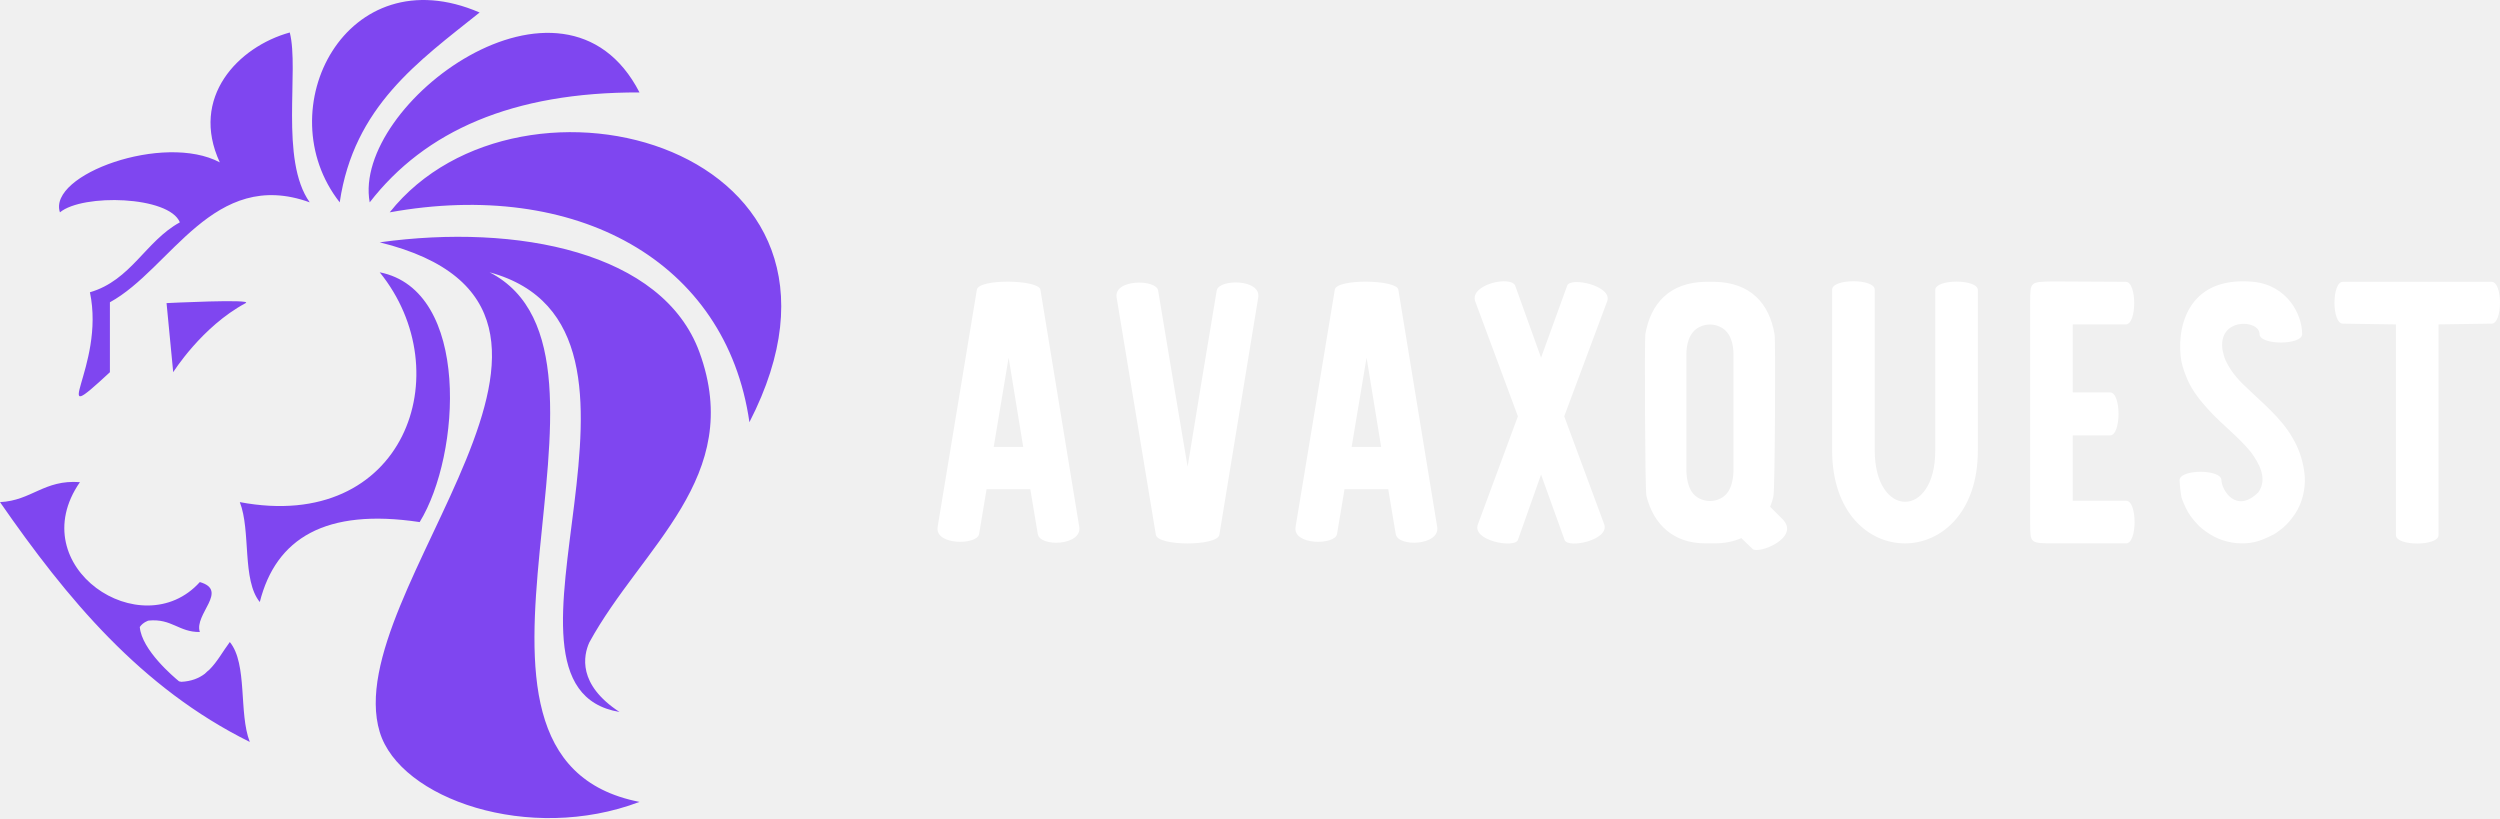
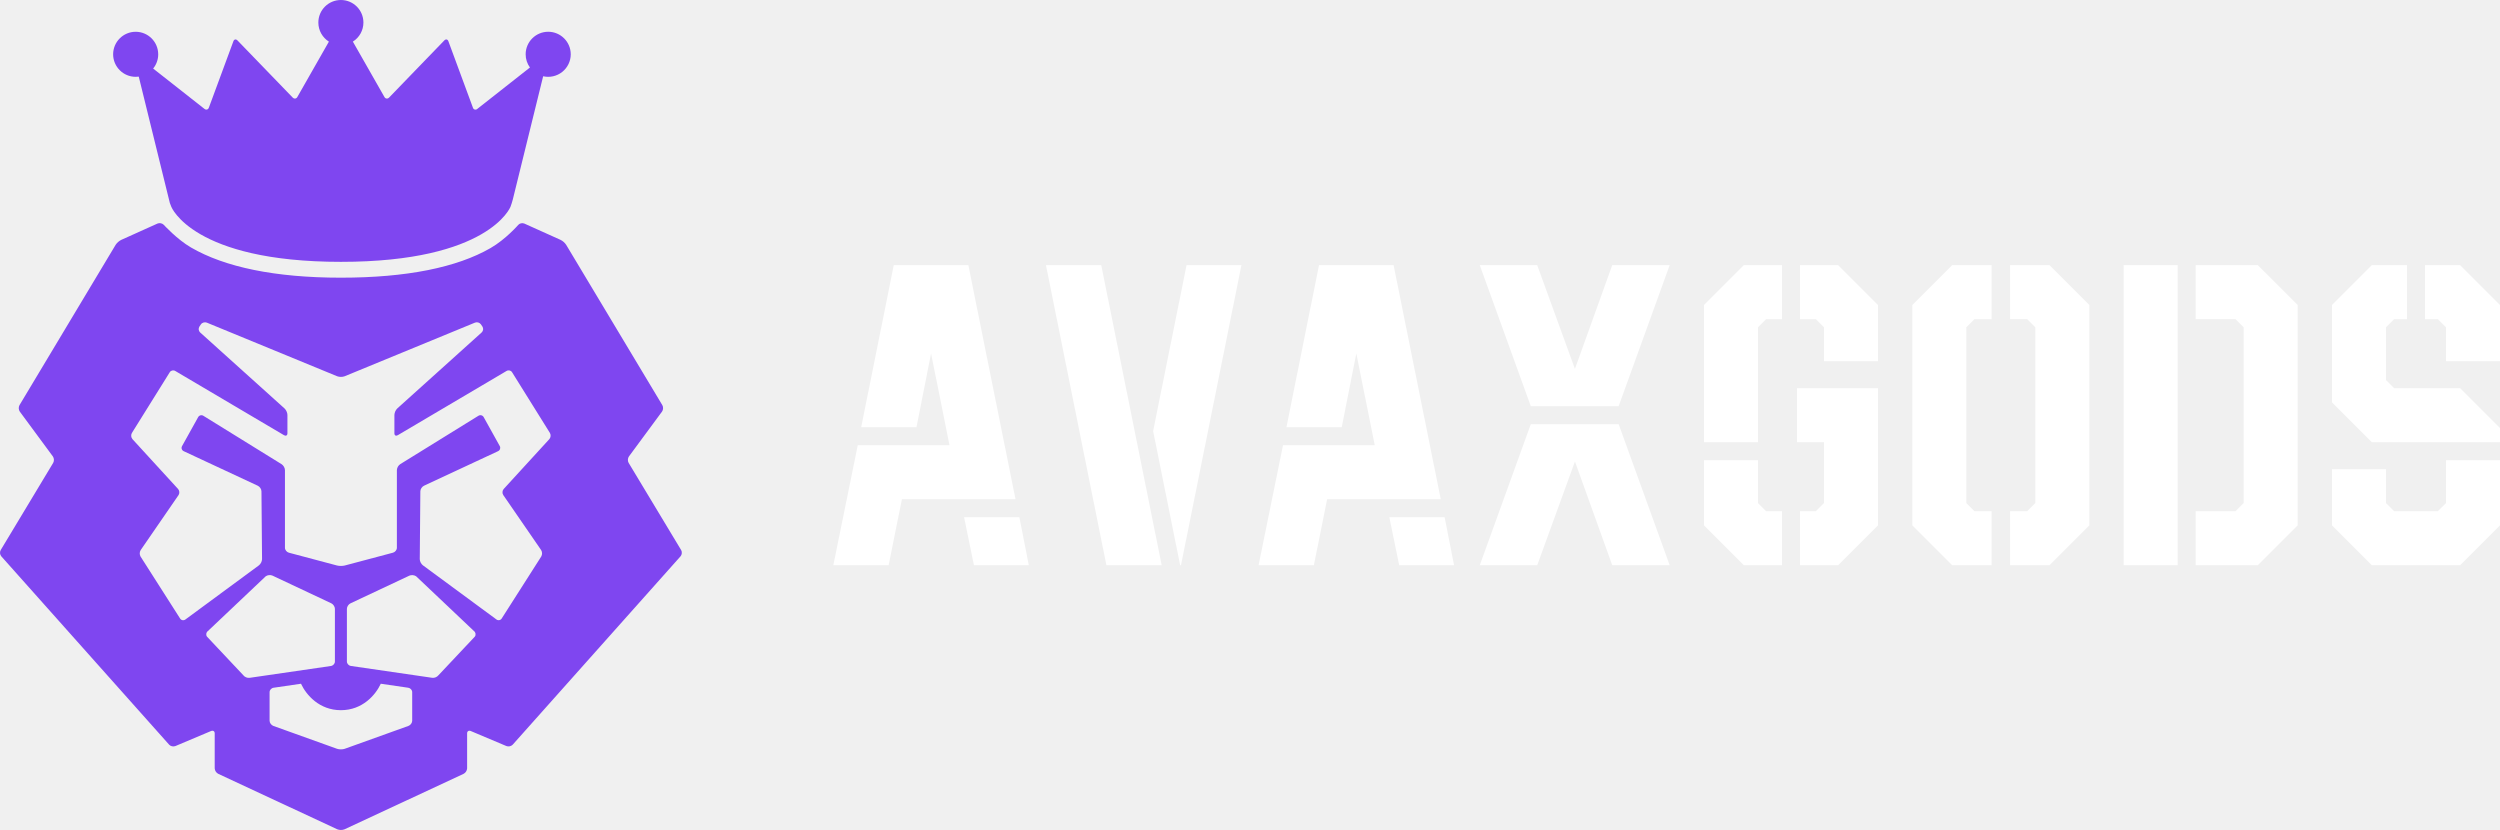
- <svg xmlns="http://www.w3.org/2000/svg" width="320" height="104.715">
-   <path fill="#7f46f0" d="M61.391 1.601C44.315-5.771 34.165 14.045 43.484 25.902 45.289 13.637 53.572 7.851 61.391 1.601zM23.021 28.46c-4.403 2.417-6.232 7.41-11.511 8.952 2.026 9.609-5.885 18.066 2.558 10.231v-8.952c7.813-4.271 13.233-17.263 25.58-12.79-3.869-5.416-1.32-16.958-2.558-21.743-6.597 1.83-12.818 8.299-8.954 16.627-7.145-3.822-22.05 1.564-20.464 6.395 2.913-2.409 13.984-2.1 15.35 1.281zm-.851 19.183s3.648-5.835 9.274-8.845c1.045-.559-10.126 0-10.126 0l.852 8.845zm25.152-21.742c7.07-9.131 18.281-14.122 34.534-14.069-9.664-18.79-36.838 1.518-34.534 14.069zm42.209 19.186c-4.692-12.848-23.329-16.505-40.928-14.07 34.888 8.625-5.414 44.702 0 62.673 2.577 8.559 19.141 14.308 33.253 8.953-29.198-5.698 1.505-57.097-19.184-67.787 26.239 7.178-2.875 53.015 16.625 56.276-5.388-3.527-4.617-7.227-3.867-8.897 6.738-12.325 19.94-21.155 14.1-37.148zM49.881 27.18c23.803-4.298 43.071 6.148 46.045 26.859C114.079 18.775 66.667 6.052 49.881 27.18zm-1.278 7.674c10.358 12.769 3.216 33.405-17.909 29.416 1.441 3.675.26 9.974 2.56 12.79 2.063-8.164 8.42-12.045 20.464-10.233 5.291-8.601 6.532-29.673-5.116-31.974zM26.786 85.732c-.122.088-.307.251-.566.506-.766.582-1.728.968-3.007 1.034-.103-.018-.2-.038-.297-.063-.678-.555-4.782-4.017-5.023-6.953.189-.279.493-.569.99-.779a5.96 5.96 0 0 0 .141-.043c2.965-.29 3.856 1.493 6.555 1.463-.765-2.276 3.747-5.311 0-6.393-7.43 8.243-22.83-1.983-15.348-12.79C5.625 61.371 4.068 64.077 0 64.271c8.559 12.331 18 23.778 31.974 30.698-1.439-3.678-.257-9.975-2.557-12.79-.884 1.177-1.594 2.53-2.631 3.553z" />
-   <path d="M133.171 37.076l4.974 30.369c.383 2.391-5.022 2.63-5.309.909l-.957-5.739h-5.596l-.957 5.739c-.239 1.435-5.691 1.483-5.309-.909l5.022-30.369c.239-1.435 7.939-1.291 8.13 0zm-2.2 20.134l-1.865-11.43-1.913 11.43h3.778zm22.908-8.848l1.865-11.191c.287-1.483 5.691-1.483 5.309.909l-4.974 30.369c-.239 1.483-7.891 1.483-8.13 0l-5.022-30.369c-.383-2.391 5.069-2.343 5.309-.909l1.865 11.191 1.913 11.382zm25.108-11.287l4.974 30.369c.383 2.391-5.022 2.63-5.309.909l-.957-5.739h-5.596l-.957 5.739c-.239 1.435-5.691 1.483-5.309-.909l5.022-30.369c.239-1.435 7.939-1.291 8.13 0zm-2.2 20.134l-1.865-11.43-1.913 11.43h3.778zm20.469-11.43l3.348-9.23c.43-1.148 5.835.048 5.117 2.009l-5.5 14.73 5.117 13.821c.717 2.009-4.639 3.156-5.069 2.009l-3.013-8.369-2.965 8.369c-.43 1.1-5.93.096-5.117-2.009l5.117-13.821-5.452-14.682c-.813-2.2 4.639-3.396 5.117-2.009zm29.317 19.082l1.578 1.578c2.391 2.391-3.109 4.543-3.826 3.826l-1.435-1.387c-.957.43-2.104.67-3.396.67h-1.243c-4.017 0-6.6-2.391-7.509-6.074-.191-.717-.239-20.134-.143-20.66.67-4.017 3.156-6.648 7.652-6.743h1.243c4.543.096 6.982 2.726 7.652 6.743.143.526.048 19.943-.143 20.66a6.68 6.68 0 0 1-.43 1.387zm-9.039-1.052a2.94 2.94 0 0 0 2.678 0c1.387-.67 1.626-2.343 1.674-3.491V45.35c0-1.148-.287-2.822-1.674-3.491a2.94 2.94 0 0 0-2.678 0c-1.387.67-1.674 2.343-1.674 3.491v14.969c.048 1.148.287 2.822 1.674 3.491zm35.63-26.686v20.565c0 15.782-18.652 15.878-18.652-.048V37.076c0-1.435 5.452-1.435 5.452 0v20.565c0 8.752 7.748 8.8 7.748.048V37.124c0-1.435 5.452-1.435 5.452 0zm12.148 26.973h6.839c1.435 0 1.435 5.452 0 5.452h-9.23c-3.061 0-3.061 0-3.061-2.583V38.654c0-2.583 0-2.583 2.917-2.63l9.326.048c1.435 0 1.435 5.452 0 5.452h-6.791v8.704h4.783c1.435 0 1.435 5.5 0 5.5h-4.783v8.369zm29.699-3.109c.096 1.626-.335 3.443-1.243 4.783-.43.622-.909 1.243-1.53 1.77-.383.287-.765.622-1.196.861s-.909.43-1.339.622c-1.435.622-3.156.67-4.639.287-.765-.191-1.483-.478-2.152-.909-.622-.383-1.291-.861-1.77-1.435-.526-.574-1.004-1.196-1.339-1.913-.191-.43-.43-.909-.574-1.387-.096-.478-.239-1.722-.239-2.2 0-1.435 5.356-1.435 5.356 0 0 1.196 1.865 4.4 4.735 1.53 1.196-1.722.096-3.683-.957-5.117-1.626-2.009-3.73-3.539-5.452-5.452-1.004-1.1-2.009-2.343-2.63-3.73-.335-.765-.622-1.53-.813-2.391-.717-3.969.526-11.048 9.182-10.235 4.352.43 6.265 4.161 6.265 6.696 0 1.435-5.452 1.435-5.452 0 0-1.913-5.404-2.152-4.735 2.056.096.43.191.861.383 1.291.287.622.622 1.148 1.004 1.674.478.622.957 1.148 1.53 1.674 2.104 2.056 4.496 3.922 6.026 6.552a11.47 11.47 0 0 1 1.578 4.974zm4.878-24.917h19.034c1.435 0 1.435 5.356 0 5.356l-6.791.096v26.973c0 1.435-5.452 1.435-5.452 0V41.524l-6.791-.096c-1.435 0-1.435-5.356 0-5.356z" fill="#fff" />
+ <svg xmlns="http://www.w3.org/2000/svg" width="330" height="109.557">
+   <path d="M17.911 10.141c.137 0 .272-.01.404-.027l3.974 16.154.13.524.194.504S25.44 34.564 45 34.564s22.385-7.268 22.385-7.268a10.18 10.18 0 0 0 .305-.963l4.006-16.266a2.98 2.98 0 0 0 3.643-2.899 2.98 2.98 0 0 0-2.975-2.976 2.98 2.98 0 0 0-2.978 2.976 2.97 2.97 0 0 0 .565 1.743l-6.939 5.457a.35.35 0 0 1-.587-.154l-3.24-8.776c-.097-.261-.337-.309-.536-.103l-7.29 7.543c-.199.204-.475.172-.614-.073l-4.167-7.311a2.97 2.97 0 0 0 1.393-2.52C47.971 1.331 46.64 0 44.998 0s-2.976 1.332-2.976 2.975c0 1.062.556 1.992 1.392 2.52l-4.165 7.311c-.139.245-.415.277-.613.073l-7.29-7.543c-.198-.205-.438-.157-.536.103l-3.241 8.776c-.096.262-.359.332-.586.154l-6.767-5.321a2.96 2.96 0 0 0 .668-1.878 2.98 2.98 0 0 0-2.975-2.976 2.98 2.98 0 0 0-2.976 2.976 2.98 2.98 0 0 0 2.979 2.971zm72.002 62.471l-6.934-11.515c-.145-.24-.127-.625.043-.85l4.364-5.916c.17-.228.188-.61.043-.85L74.735 32.318a1.91 1.91 0 0 0-.743-.656l-4.769-2.147c-.265-.121-.632-.043-.816.173 0 0-1.636 1.895-3.667 3.064-4.423 2.547-11.066 3.902-19.741 3.902-8.656 0-15.316-1.385-19.794-3.99-1.846-1.074-3.588-2.989-3.588-2.989a.77.77 0 0 0-.828-.166l-4.782 2.154a1.94 1.94 0 0 0-.744.656L2.572 53.482a.83.83 0 0 0 .042.85l4.365 5.916a.83.83 0 0 1 .042.85L.089 72.613a.74.74 0 0 0 .08.819l22.157 24.865c.188.214.562.293.829.182l4.7-1.982c.267-.113.486.022.486.3v4.629a.88.88 0 0 0 .477.726l15.705 7.315a1.31 1.31 0 0 0 .955 0l15.705-7.315a.88.88 0 0 0 .477-.726v-4.629c0-.279.22-.413.487-.3l4.699 1.982a.79.79 0 0 0 .831-.182l22.155-24.865c.188-.21.224-.581.081-.821zM32.118 89.131l-4.801-5.101a.53.53 0 0 1 .122-.728l7.639-7.233c.231-.171.635-.209.897-.084l7.756 3.651c.263.125.477.452.477.731v6.961c0 .279-.237.539-.527.582l-10.739 1.564c-.29.042-.661-.11-.826-.342zm22.293 6.005c0 .277-.223.587-.497.685l-8.417 3.023c-.274.096-.722.096-.997 0l-8.418-3.023c-.273-.098-.497-.408-.497-.685v-3.772c0-.282.237-.54.527-.582l3.62-.529c.698 1.497 2.429 3.492 5.267 3.492s4.568-1.994 5.266-3.492l3.621.529c.287.041.524.3.524.582v3.772zm8.272-11.108l-4.801 5.101a.94.94 0 0 1-.824.341l-10.74-1.564c-.289-.043-.527-.303-.527-.582v-6.961c0-.279.214-.605.479-.726l7.766-3.651c.261-.123.663-.081.896.086l7.631 7.226c.23.175.285.502.121.73zm9.829-26.063l-6.023 6.58c-.192.209-.219.57-.058.802l4.997 7.259a.84.84 0 0 1 .016.853l-5.22 8.184a.48.48 0 0 1-.696.125l-9.702-7.144c-.231-.171-.42-.536-.417-.812l.078-8.971c.001-.277.22-.603.482-.726l9.774-4.559c.262-.121.364-.423.23-.668l-2.131-3.834a.49.49 0 0 0-.694-.169l-10.317 6.383a1.03 1.03 0 0 0-.443.781v10.264c0 .277-.233.567-.513.641l-6.362 1.692c-.282.076-.743.076-1.025 0l-6.361-1.692c-.282-.075-.513-.365-.513-.641v-10.26c0-.277-.201-.63-.445-.781l-10.317-6.383a.49.49 0 0 0-.694.169l-2.131 3.834c-.137.245-.033.548.23.668l9.773 4.559c.263.123.48.449.482.726l.078 8.971a1.14 1.14 0 0 1-.416.812l-9.703 7.145c-.231.169-.544.113-.695-.125l-5.222-8.184a.84.84 0 0 1 .016-.853l4.998-7.259a.68.68 0 0 0-.058-.802l-6.023-6.58a.72.72 0 0 1-.078-.816l5.001-8.021c.149-.239.474-.314.723-.166l14.355 8.477c.249.146.452.038.452-.239v-2.439c0-.278-.173-.661-.385-.853l-11.137-10.03a.61.61 0 0 1-.098-.771l.204-.3c.159-.234.509-.333.778-.224l17.212 7.081a1.49 1.49 0 0 0 .976 0l17.21-7.083a.67.67 0 0 1 .776.224l.205.3a.61.61 0 0 1-.098.771l-11.137 10.03a1.32 1.32 0 0 0-.385.853v2.439c0 .278.204.385.452.239l14.355-8.477c.249-.148.575-.073.722.166l5.001 8.021a.72.72 0 0 1-.079.815z" fill="#7f46f0" />
+   <path d="M110 74.609l3.225-15.844h12.109l-2.433-12.109-1.924 9.733h-7.299l4.3-21.389h9.846l6.224 30.895h-14.995l-1.754 8.714H110zm18.56 0l-1.301-6.337h7.299l1.245 6.337h-7.243zm17.485 0L138.066 35h7.299l7.978 39.609h-7.299zm9.733 0l-3.565-17.711L156.626 35h7.243l-7.978 39.609h-.113zm10.355 0l3.225-15.844h12.109l-2.433-12.109-1.924 9.733h-7.299L174.11 35h9.846l6.224 30.895h-14.995l-1.754 8.714h-7.299zm18.56 0l-1.301-6.337h7.299l1.245 6.337h-7.243zm17.371-20.993L195.329 35h7.582l4.979 13.693L212.814 35h7.582l-6.734 18.616h-11.6zm-6.734 20.993l6.734-18.616h11.6l6.734 18.616h-7.582l-4.923-13.693-4.979 13.693h-7.582zm42.269 0v-7.13h2.094l1.075-1.075v-8.035h-3.565v-7.13h10.694v18.107l-5.262 5.262h-5.036zm-7.413 0l-5.262-5.262v-8.601h7.13v5.658l1.075 1.075h2.094v7.13h-5.036zm-5.262-16.24V40.262L230.185 35h5.036v7.13h-2.094l-1.075 1.075v15.165h-7.13zm15.844-10.694v-4.47l-1.075-1.075h-2.094V35h5.036l5.262 5.262v7.413h-7.13zm24.558 26.934v-7.13h2.263l1.075-1.075v-23.2l-1.075-1.075h-2.263V35h5.206l5.262 5.262v29.084l-5.262 5.262h-5.206zm-7.639 0l-5.262-5.262V40.262L257.685 35h5.206v7.13h-2.263l-1.075 1.075v23.2l1.075 1.075h2.263v7.13h-5.206zm32.14 0v-7.13h5.262l1.075-1.075v-23.2l-1.075-1.075h-5.262V35h8.205l5.262 5.262v29.084l-5.262 5.262h-8.205zm-9.506 0V35h7.13v39.609h-7.13zm32.762-16.24l-5.262-5.262V40.262L313.081 35h4.64v7.13h-1.698l-1.075 1.075v6.96l1.075 1.075h8.714L330 56.502v1.867h-16.919zm0 16.24l-5.262-5.262v-7.413h7.13v4.47l1.075 1.075h5.772l1.075-1.075v-5.658H330v8.601l-5.262 5.262h-11.656zm9.789-26.934v-4.47l-1.075-1.075h-1.698V35h4.64L330 40.262v7.413h-7.13z" fill="#fff" />
</svg>
